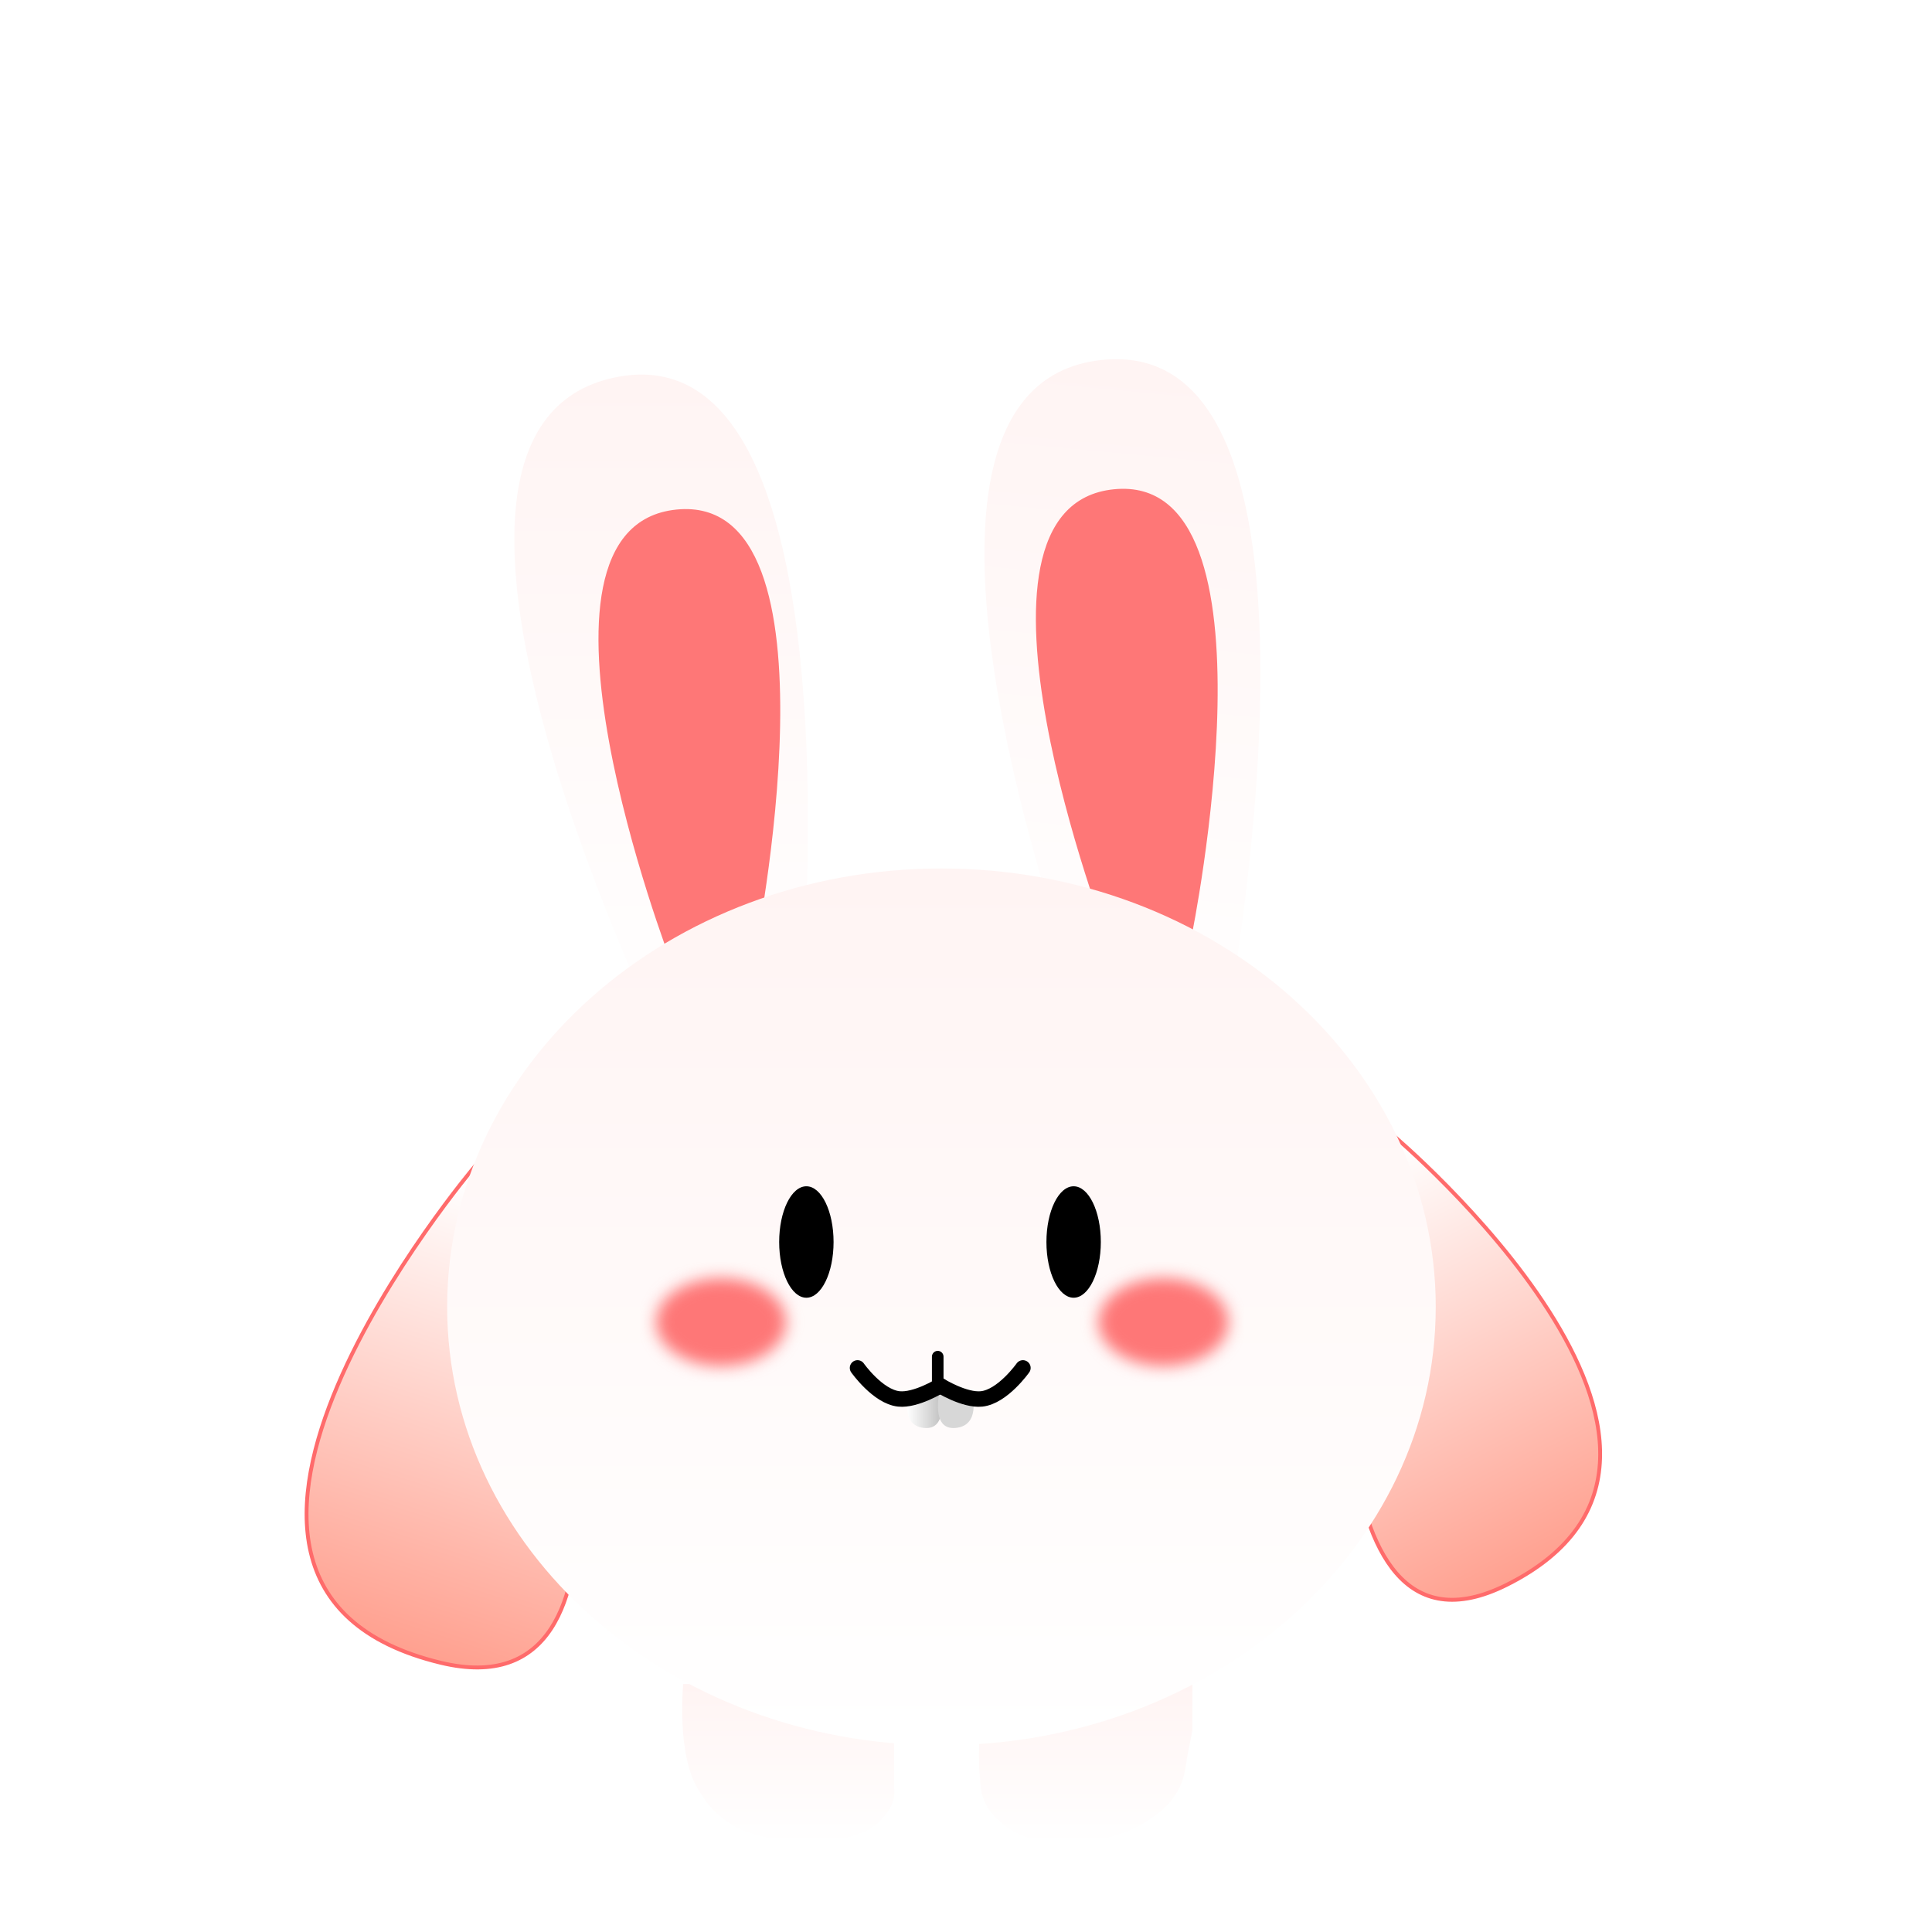
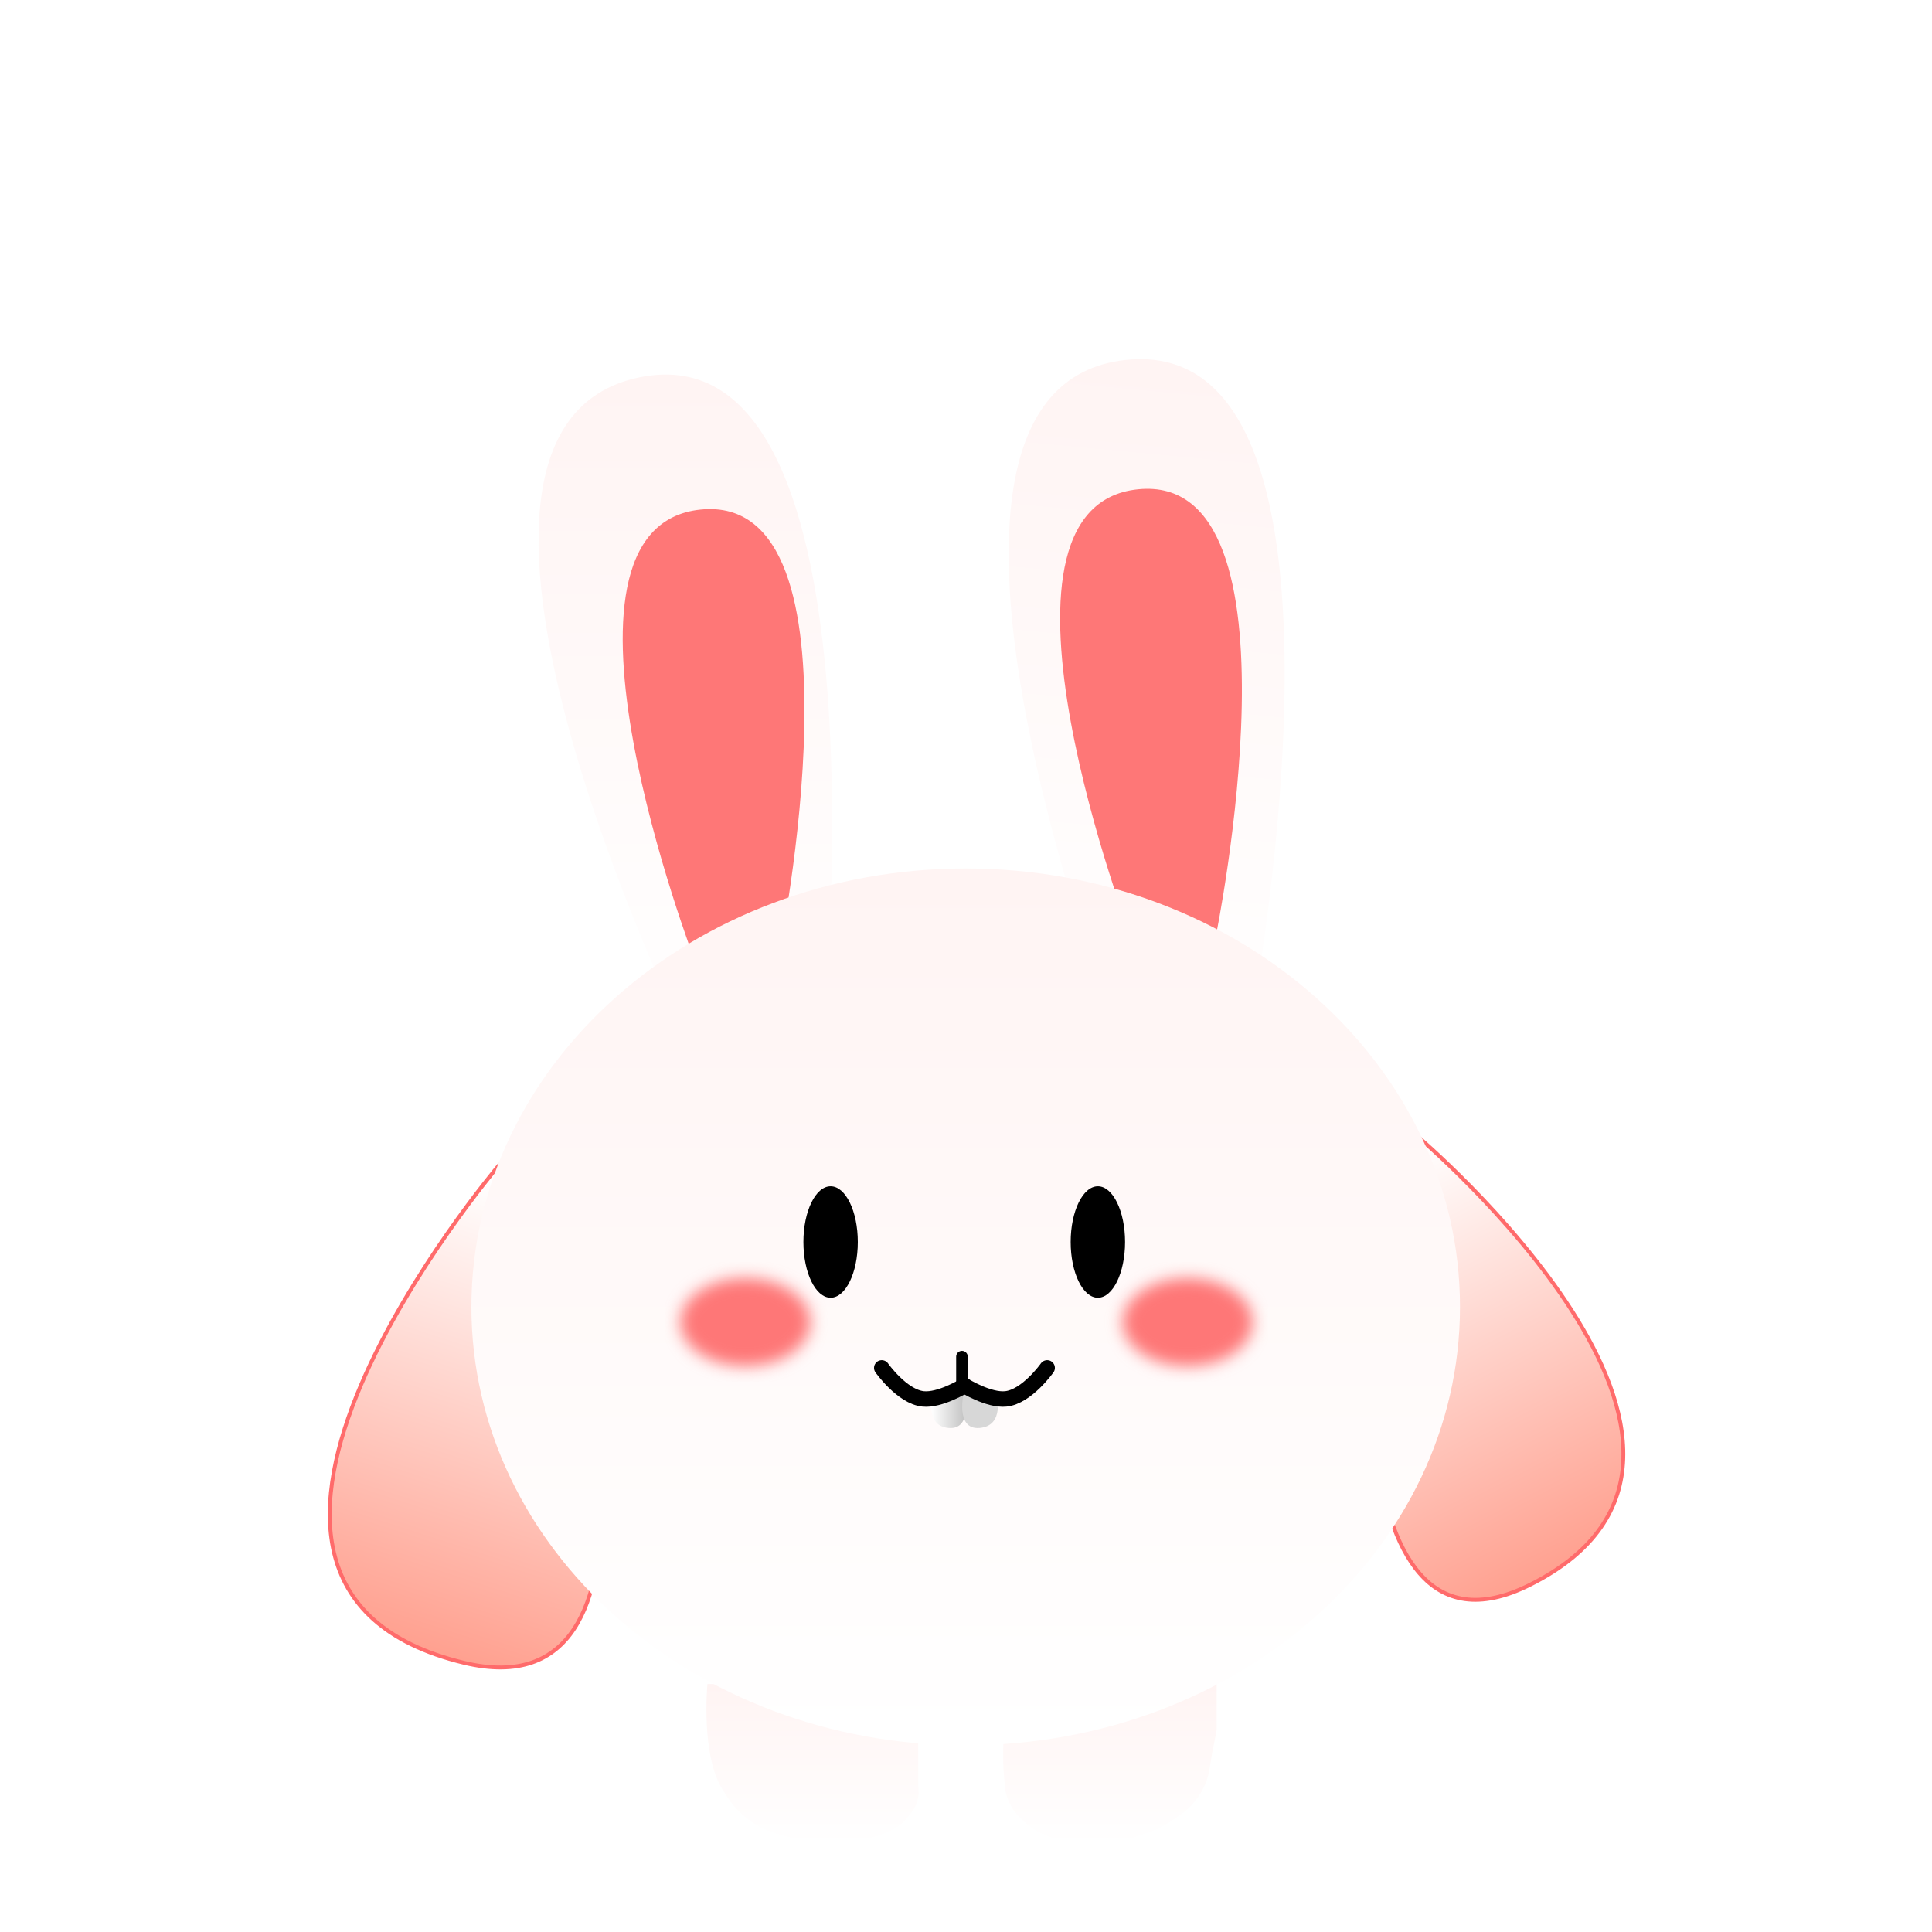
<svg xmlns="http://www.w3.org/2000/svg" width="500" height="500" viewBox="0 0 500 500" fill="none">
  <style>
+ /* หูกระดิก: ทำงานเฉพาะเมื่อไฟล์นี้ถูกโหลดผ่านแท็กรูปภาพบนหน้าจอ (ดู app/utils/avatar-layer-src.ts)
+    .ear-l / .ear-r = หูซ้าย / หูขวา  transform-origin = จุดหมุน (โคนหู) หน่วยเป็นพิกเซลของ viewBox 500x500
+    5.2s / 6.1s = ความเร็วรอบกระดิกของแต่ละข้าง  rotate(...deg) = องศาที่หูแกว่ง  1.3s = หน่วงให้สองหูไม่กระดิกพร้อมกัน */
.ear-l,.ear-r{transform-box:view-box}
- .ear-l{transform-origin:181px 235px;animation:ear-l 5.2s ease-in-out infinite}
- .ear-r{transform-origin:280px 235px;animation:ear-r 6.1s ease-in-out 1.3s infinite}
+ .ear-l{transform-origin:187.3px 235px;animation:ear-l 5.2s ease-in-out infinite}
+ .ear-r{transform-origin:286.3px 235px;animation:ear-r 6.1s ease-in-out 1.3s infinite}
@keyframes ear-l{0%,55%,100%{transform:rotate(0)}62%{transform:rotate(-7deg)}70%{transform:rotate(3deg)}78%{transform:rotate(-3deg)}86%{transform:rotate(0)}}
@keyframes ear-r{0%,40%,100%{transform:rotate(0)}48%{transform:rotate(7deg)}56%{transform:rotate(-3deg)}64%{transform:rotate(3deg)}72%{transform:rotate(0)}}
@media (prefers-reduced-motion:reduce){.ear-l,.ear-r{animation:none}}
</style>
-   <path d="M389.949 410.148C337.223 436.521 349.404 319.882 349.404 319.882L360.508 293.8C360.508 293.8 458.089 376.064 389.949 410.148Z" fill="url(#paint0_linear_938_4048)" />
-   <path d="M349.404 319.882L348.911 319.835L348.919 319.758L348.949 319.687L349.404 319.882ZM389.949 410.148L389.735 409.696V409.696L389.949 410.148ZM360.508 293.8L360.053 293.605L360.319 292.982L360.827 293.41L360.508 293.8ZM349.404 319.882C349.897 319.929 349.897 319.93 349.897 319.93C349.896 319.931 349.896 319.933 349.896 319.934C349.896 319.938 349.895 319.943 349.895 319.95C349.893 319.964 349.891 319.984 349.888 320.012C349.883 320.067 349.874 320.15 349.864 320.26C349.842 320.478 349.812 320.803 349.773 321.226C349.697 322.071 349.592 323.308 349.478 324.874C349.248 328.006 348.979 332.451 348.82 337.704C348.502 348.214 348.628 361.938 350.395 374.829C352.166 387.745 355.572 399.724 361.744 406.834C364.816 410.374 368.565 412.696 373.143 413.342C377.729 413.989 383.204 412.963 389.735 409.696L389.949 410.148L390.164 410.6C383.513 413.926 377.834 415.024 372.995 414.341C368.147 413.656 364.196 411.193 360.997 407.506C354.623 400.164 351.188 387.928 349.413 374.981C347.635 362.01 347.51 348.222 347.829 337.686C347.988 332.416 348.258 327.955 348.489 324.811C348.604 323.239 348.709 321.997 348.786 321.146C348.824 320.721 348.855 320.394 348.877 320.173C348.888 320.062 348.896 319.978 348.902 319.921C348.905 319.893 348.907 319.872 348.908 319.857C348.909 319.85 348.91 319.845 348.91 319.841C348.91 319.839 348.91 319.838 348.91 319.837C348.911 319.836 348.911 319.835 349.404 319.882ZM389.949 410.148L389.735 409.696C398.196 405.464 404.051 400.501 407.845 395.074C411.636 389.651 413.386 383.74 413.6 377.578C414.029 365.229 408.286 351.858 400.364 339.471C392.451 327.098 382.409 315.777 374.337 307.545C370.303 303.43 366.764 300.089 364.234 297.778C362.969 296.623 361.957 295.725 361.261 295.116C360.913 294.812 360.645 294.58 360.463 294.424C360.373 294.346 360.304 294.287 360.258 294.248C360.235 294.229 360.217 294.214 360.206 294.204C360.2 294.199 360.196 294.196 360.193 294.193C360.191 294.192 360.19 294.191 360.19 294.191C360.189 294.19 360.189 294.19 360.508 293.8C360.827 293.41 360.828 293.411 360.829 293.411C360.829 293.412 360.831 293.413 360.832 293.414C360.835 293.417 360.84 293.421 360.846 293.426C360.858 293.436 360.876 293.451 360.899 293.471C360.947 293.512 361.017 293.571 361.108 293.65C361.292 293.808 361.563 294.042 361.913 294.348C362.614 294.961 363.631 295.864 364.902 297.024C367.442 299.345 370.995 302.698 375.044 306.828C383.139 315.085 393.233 326.461 401.198 338.914C409.154 351.354 415.03 364.939 414.591 377.601C414.371 383.944 412.565 390.052 408.651 395.651C404.738 401.248 398.738 406.311 390.164 410.6L389.949 410.148ZM360.508 293.8L360.963 293.995L349.858 320.078L349.404 319.882L348.949 319.687L360.053 293.605L360.508 293.8Z" fill="#FF6B6B" />
-   <path d="M114.045 430.318C171.143 444.092 142.479 336.87 142.479 336.87L122.942 301.791C122.942 301.791 31.071 410.302 114.045 430.318Z" fill="url(#paint1_linear_938_4048)" />
-   <path d="M142.479 336.87L142.959 336.745L142.943 336.684L142.912 336.628L142.479 336.87ZM114.045 430.318L113.934 430.806L114.045 430.318ZM122.942 301.791L123.375 301.549L123.023 300.917L122.562 301.462L122.942 301.791ZM142.479 336.87C141.998 336.995 141.998 336.996 141.998 336.996C141.999 336.997 141.999 336.998 141.999 337C142 337.003 142.001 337.008 142.003 337.014C142.006 337.027 142.011 337.046 142.018 337.071C142.032 337.122 142.051 337.198 142.078 337.299C142.13 337.5 142.206 337.799 142.304 338.188C142.499 338.968 142.779 340.11 143.114 341.559C143.785 344.458 144.68 348.584 145.576 353.493C147.368 363.316 149.161 376.255 149.176 388.754C149.19 401.273 147.418 413.259 142.16 421.246C139.54 425.227 136.058 428.208 131.494 429.782C126.924 431.357 121.226 431.536 114.155 429.83L114.045 430.318L113.934 430.806C121.137 432.544 127.034 432.385 131.826 430.733C136.623 429.079 140.27 425.944 142.992 421.809C148.418 413.566 150.186 401.329 150.171 388.765C150.157 376.18 148.353 363.175 146.555 353.323C145.656 348.396 144.757 344.253 144.084 341.342C143.747 339.886 143.466 338.738 143.269 337.954C143.171 337.561 143.093 337.26 143.041 337.056C143.014 336.954 142.994 336.877 142.98 336.825C142.973 336.798 142.968 336.779 142.965 336.765C142.963 336.759 142.962 336.754 142.961 336.75C142.96 336.749 142.96 336.747 142.96 336.746C142.959 336.746 142.959 336.745 142.479 336.87ZM114.045 430.318L114.155 429.83C103.841 427.342 96.284 423.488 90.933 418.676C85.587 413.867 82.42 408.081 80.915 401.681C77.897 388.855 81.55 373.538 87.836 358.751C94.115 343.981 102.985 329.823 110.292 319.351C113.944 314.116 117.203 309.807 119.549 306.806C120.721 305.306 121.666 304.133 122.316 303.336C122.642 302.938 122.894 302.633 123.064 302.428C123.149 302.326 123.214 302.248 123.257 302.197C123.279 302.171 123.295 302.151 123.306 302.138C123.312 302.132 123.316 302.127 123.318 302.124C123.32 302.122 123.321 302.121 123.321 302.121C123.322 302.12 123.322 302.12 122.942 301.791C122.562 301.462 122.561 301.462 122.56 301.463C122.56 301.464 122.559 301.466 122.557 301.467C122.554 301.471 122.55 301.476 122.544 301.483C122.533 301.496 122.516 301.516 122.494 301.542C122.45 301.595 122.384 301.674 122.298 301.777C122.126 301.984 121.872 302.291 121.544 302.692C120.89 303.494 119.941 304.673 118.764 306.179C116.409 309.191 113.139 313.515 109.475 318.766C102.149 329.265 93.237 343.486 86.92 358.346C80.611 373.188 76.853 388.753 79.946 401.902C81.496 408.49 84.764 414.465 90.276 419.422C95.782 424.374 103.504 428.29 113.934 430.806L114.045 430.318ZM122.942 301.791L122.509 302.033L142.045 337.112L142.479 336.87L142.912 336.628L123.375 301.549L122.942 301.791Z" fill="#FF6B6B" />
-   <path d="M180.674 463.076C175.046 454.006 176.813 435.826 176.813 435.826H308.595V447.717C308.595 447.717 308.047 450.745 307.63 452.672C306.697 456.979 306.935 459.782 304.733 463.572C302.479 467.451 300.258 469.104 296.527 471.499C293.736 473.29 291.94 473.94 288.804 474.967C280.181 477.791 274.018 478.959 265.633 475.462C262.817 474.288 261.139 473.581 258.875 471.499C256.769 469.562 255.576 468.25 254.53 465.553C253.682 463.366 253.816 461.948 253.565 459.608C253.07 454.992 253.565 447.717 253.565 447.717H231.36V456.14V461.59C231.36 462.944 231.593 463.725 231.36 465.058C230.943 467.444 230.021 468.685 228.464 470.508C226.289 473.053 224.326 473.821 221.223 474.967C217.128 476.479 214.472 475.878 210.12 475.958C204.641 476.058 201.379 476.553 196.121 474.967C192.319 473.82 190.091 472.988 186.95 470.508C183.984 468.167 182.684 466.316 180.674 463.076Z" fill="url(#paint2_linear_938_4048)" />
+   <path d="M395.95 410.148C343.224 436.521 355.405 319.882 355.405 319.882L366.509 293.8C366.509 293.8 464.09 376.064 395.95 410.148Z" fill="url(#paint0_linear_938_4048)" />
+   <path d="M355.405 319.882L354.912 319.835L354.92 319.758L354.95 319.687L355.405 319.882ZM395.95 410.148L395.736 409.696V409.696L395.95 410.148ZM366.509 293.8L366.054 293.605L366.32 292.982L366.828 293.41L366.509 293.8ZM355.405 319.882C355.898 319.929 355.898 319.93 355.898 319.93C355.897 319.931 355.897 319.933 355.897 319.934C355.897 319.938 355.896 319.943 355.896 319.95C355.894 319.964 355.892 319.984 355.889 320.012C355.884 320.067 355.875 320.15 355.865 320.26C355.843 320.478 355.813 320.803 355.774 321.226C355.698 322.071 355.593 323.308 355.479 324.874C355.249 328.006 354.98 332.451 354.821 337.704C354.503 348.214 354.629 361.938 356.396 374.829C358.167 387.745 361.573 399.724 367.744 406.834C370.817 410.374 374.566 412.696 379.144 413.342C383.73 413.989 389.205 412.963 395.736 409.696L395.95 410.148L396.165 410.6C389.514 413.926 383.835 415.024 378.996 414.341C374.148 413.656 370.197 411.193 366.998 407.506C360.624 400.164 357.189 387.928 355.414 374.981C353.636 362.01 353.511 348.222 353.83 337.686C353.989 332.416 354.259 327.955 354.49 324.811C354.605 323.239 354.71 321.997 354.787 321.146C354.825 320.721 354.856 320.394 354.878 320.173C354.889 320.062 354.897 319.978 354.903 319.921C354.906 319.893 354.908 319.872 354.909 319.857C354.91 319.85 354.911 319.845 354.911 319.841C354.911 319.839 354.911 319.838 354.911 319.837C354.912 319.836 354.912 319.835 355.405 319.882ZM395.95 410.148L395.736 409.696C404.197 405.464 410.052 400.501 413.846 395.074C417.637 389.651 419.387 383.74 419.601 377.578C420.03 365.229 414.287 351.858 406.365 339.471C398.452 327.098 388.41 315.777 380.338 307.545C376.304 303.43 372.765 300.089 370.235 297.778C368.97 296.623 367.958 295.725 367.262 295.116C366.914 294.812 366.646 294.58 366.464 294.424C366.374 294.346 366.305 294.287 366.259 294.248C366.236 294.229 366.218 294.214 366.207 294.204C366.201 294.199 366.197 294.196 366.194 294.193C366.192 294.192 366.191 294.191 366.191 294.191C366.19 294.19 366.19 294.19 366.509 293.8C366.828 293.41 366.829 293.411 366.83 293.411C366.83 293.412 366.832 293.413 366.833 293.414C366.836 293.417 366.841 293.421 366.847 293.426C366.859 293.436 366.877 293.451 366.9 293.471C366.948 293.512 367.018 293.571 367.109 293.65C367.293 293.808 367.564 294.042 367.914 294.348C368.615 294.961 369.632 295.864 370.903 297.024C373.443 299.345 376.995 302.698 381.045 306.828C389.14 315.085 399.234 326.461 407.199 338.914C415.155 351.354 421.031 364.939 420.592 377.601C420.372 383.944 418.566 390.052 414.652 395.651C410.739 401.248 404.739 406.311 396.165 410.6L395.95 410.148ZM366.509 293.8L366.964 293.995L355.859 320.078L355.405 319.882L354.95 319.687L366.054 293.605L366.509 293.8Z" fill="#FF6B6B" />
+   <path d="M120.045 430.318C177.144 444.092 148.48 336.87 148.48 336.87L128.943 301.791C128.943 301.791 37.072 410.302 120.045 430.318Z" fill="url(#paint1_linear_938_4048)" />
+   <path d="M148.48 336.87L148.96 336.745L148.944 336.684L148.913 336.628L148.48 336.87ZM120.045 430.318L119.935 430.806L120.045 430.318ZM128.943 301.791L129.376 301.549L129.024 300.917L128.563 301.462L128.943 301.791ZM148.48 336.87C147.999 336.995 147.999 336.996 147.999 336.996C147.999 336.997 148 336.998 148 337C148.001 337.003 148.002 337.008 148.004 337.014C148.007 337.027 148.012 337.046 148.019 337.071C148.032 337.122 148.052 337.198 148.079 337.299C148.131 337.5 148.207 337.799 148.305 338.188C148.5 338.968 148.78 340.11 149.115 341.559C149.786 344.458 150.681 348.584 151.577 353.493C153.369 363.316 155.162 376.255 155.177 388.754C155.191 401.273 153.419 413.259 148.161 421.246C145.541 425.227 142.059 428.208 137.495 429.782C132.925 431.357 127.227 431.536 120.156 429.83L120.045 430.318L119.935 430.806C127.138 432.544 133.035 432.385 137.827 430.733C142.624 429.079 146.271 425.944 148.993 421.809C154.419 413.566 156.187 401.329 156.172 388.765C156.158 376.18 154.354 363.175 152.556 353.323C151.657 348.396 150.758 344.253 150.085 341.342C149.748 339.886 149.467 338.738 149.27 337.954C149.172 337.561 149.094 337.26 149.042 337.056C149.015 336.954 148.995 336.877 148.981 336.825C148.974 336.798 148.969 336.779 148.966 336.765C148.964 336.759 148.963 336.754 148.962 336.75C148.961 336.749 148.961 336.747 148.961 336.746C148.96 336.746 148.96 336.745 148.48 336.87ZM120.045 430.318L120.156 429.83C109.842 427.342 102.285 423.488 96.934 418.676C91.588 413.867 88.421 408.081 86.916 401.681C83.898 388.855 87.551 373.538 93.837 358.751C100.116 343.981 108.986 329.823 116.293 319.351C119.945 314.116 123.204 309.807 125.55 306.806C126.722 305.306 127.667 304.133 128.317 303.336C128.643 302.938 128.894 302.633 129.065 302.428C129.15 302.326 129.215 302.248 129.258 302.197C129.28 302.171 129.296 302.151 129.307 302.138C129.313 302.132 129.317 302.127 129.319 302.124C129.321 302.122 129.322 302.121 129.322 302.121C129.323 302.12 129.323 302.12 128.943 301.791C128.563 301.462 128.562 301.462 128.561 301.463C128.561 301.464 128.56 301.466 128.558 301.467C128.555 301.471 128.551 301.476 128.545 301.483C128.534 301.496 128.517 301.516 128.495 301.542C128.451 301.595 128.385 301.674 128.299 301.777C128.127 301.984 127.873 302.291 127.545 302.692C126.891 303.494 125.942 304.673 124.765 306.179C122.41 309.191 119.14 313.515 115.476 318.766C108.15 329.265 99.238 343.486 92.921 358.346C86.611 373.188 82.854 388.753 85.947 401.902C87.497 408.49 90.765 414.465 96.276 419.422C101.783 424.374 109.505 428.29 119.935 430.806L120.045 430.318ZM128.943 301.791L128.509 302.033L148.046 337.112L148.48 336.87L148.913 336.628L129.376 301.549L128.943 301.791Z" fill="#FF6B6B" />
+   <path d="M186.948 463.076C181.32 454.006 183.086 435.826 183.086 435.826H314.868V447.717C314.868 447.717 314.32 450.745 313.903 452.672C312.97 456.979 313.208 459.782 311.006 463.572C308.753 467.451 306.532 469.104 302.8 471.499C300.009 473.29 298.213 473.94 295.077 474.967C286.454 477.791 280.291 478.959 271.906 475.462C269.09 474.288 267.412 473.581 265.148 471.499C263.042 469.562 261.85 468.25 260.804 465.553C259.955 463.366 260.089 461.948 259.838 459.608C259.343 454.992 259.838 447.717 259.838 447.717H237.633V456.14V461.59C237.633 462.944 237.866 463.725 237.633 465.058C237.216 467.444 236.294 468.685 234.737 470.508C232.563 473.053 230.599 473.821 227.496 474.967C223.401 476.479 220.745 475.878 216.394 475.958C210.915 476.058 207.652 476.553 202.395 474.967C198.592 473.82 196.365 472.988 193.223 470.508C190.257 468.167 188.958 466.316 186.948 463.076Z" fill="url(#paint2_linear_938_4048)" />
  <g class="ear-l">
-     <path d="M159.182 97.668C92.777 111.406 174.146 275.04 174.146 275.04L206.488 269.59C206.488 269.59 225.814 83.882 159.182 97.668Z" fill="url(#paint3_linear_938_4048)" />
-     <path d="M175.06 131.875C130.532 136.365 173.599 248.753 173.599 248.753L195.207 247.377C195.207 247.377 219.741 127.369 175.06 131.875Z" fill="#FE7777" />
+     <path d="M165.455 97.668C99.05 111.406 180.419 275.04 180.419 275.04L212.761 269.59C212.761 269.59 232.088 83.882 165.455 97.668Z" fill="url(#paint3_linear_938_4048)" />
+     <path d="M181.333 131.875C136.805 136.365 179.872 248.753 179.872 248.753L201.481 247.377C201.481 247.377 226.014 127.369 181.333 131.875Z" fill="#FE7777" />
  </g>
  <g class="ear-r">
-     <path d="M284.934 93.175C217.583 100.624 284.034 271.209 284.034 271.209L316.726 268.817C316.726 268.817 352.515 85.701 284.934 93.175Z" fill="url(#paint4_linear_938_4048)" />
-     <path d="M288.262 126.626C243.734 131.117 286.801 243.505 286.801 243.505L308.409 242.129C308.409 242.129 332.943 122.121 288.262 126.626Z" fill="#FE7777" />
+     <path d="M291.207 93.175C223.856 100.624 290.307 271.209 290.307 271.209L322.999 268.817C322.999 268.817 358.788 85.701 291.207 93.175Z" fill="url(#paint4_linear_938_4048)" />
+     <path d="M294.535 126.626C250.007 131.117 293.074 243.505 293.074 243.505L314.682 242.129C314.682 242.129 339.216 122.121 294.535 126.626Z" fill="#FE7777" />
  </g>
-   <ellipse cx="243.647" cy="338.222" rx="127.921" ry="113.459" fill="url(#paint5_linear_938_4048)" />
-   <ellipse cx="277.854" cy="321.43" rx="7.039" ry="14.422" fill="black" />
-   <ellipse cx="208.688" cy="321.43" rx="7.039" ry="14.422" fill="black" />
+   <ellipse cx="249.921" cy="338.222" rx="127.921" ry="113.459" fill="url(#paint5_linear_938_4048)" />
+   <ellipse cx="284.127" cy="321.43" rx="7.039" ry="14.422" fill="black" />
+   <ellipse cx="214.961" cy="321.43" rx="7.039" ry="14.422" fill="black" />
  <g filter="url(#filter0_f_938_4048)">
-     <ellipse cx="186.623" cy="342.176" rx="16.832" ry="11.386" fill="#FE7777" />
-     <ellipse cx="301.084" cy="342.176" rx="16.832" ry="11.386" fill="#FE7777" />
+     <ellipse cx="192.896" cy="342.176" rx="16.832" ry="11.386" fill="#FE7777" />
+     <ellipse cx="307.358" cy="342.176" rx="16.832" ry="11.386" fill="#FE7777" />
  </g>
-   <path d="M239.186 369.555C232.64 368.975 235.322 360.306 235.322 360.306L243.278 360.086C243.278 360.086 245.72 370.133 239.186 369.555Z" fill="url(#paint6_linear_938_4048)" />
-   <path d="M247.284 369.554C253.851 368.961 251.612 360.845 251.612 360.845L243.189 360.086C243.189 360.086 240.728 370.145 247.284 369.554Z" fill="#D7D7D7" />
-   <path d="M243.328 358.599C243.328 358.599 237.043 362.498 232.627 362.039C227.183 361.474 221.925 354.013 221.925 354.013" stroke-width="4" stroke-linecap="round" stroke="black" />
-   <path d="M243.328 358.599C243.328 358.599 249.613 362.498 254.03 362.039C259.473 361.474 264.731 354.013 264.731 354.013" stroke-width="4" stroke-linecap="round" stroke="black" />
-   <path d="M242.682 359.054V351.103" stroke-width="3" stroke-linecap="round" stroke="black" />
+   <path d="M245.459 369.555C238.913 368.975 241.595 360.306 241.595 360.306L249.552 360.086C249.552 360.086 251.993 370.133 245.459 369.555Z" fill="url(#paint6_linear_938_4048)" />
+   <path d="M253.557 369.554C260.124 368.961 257.885 360.845 257.885 360.845L249.462 360.086C249.462 360.086 247.001 370.145 253.557 369.554Z" fill="#D7D7D7" />
+   <path d="M249.602 358.599C249.602 358.599 243.317 362.498 238.9 362.039C233.456 361.474 228.198 354.013 228.198 354.013" stroke-width="4" stroke-linecap="round" stroke="black" />
+   <path d="M249.601 358.599C249.601 358.599 255.886 362.498 260.303 362.039C265.746 361.474 271.005 354.013 271.005 354.013" stroke-width="4" stroke-linecap="round" stroke="black" />
+   <path d="M248.955 359.054V351.103" stroke-width="3" stroke-linecap="round" stroke="black" />
  <defs>
-     <filter id="filter0_f_938_4048" x="165.791" y="326.79" width="156.126" height="30.771" filterUnits="userSpaceOnUse" color-interpolation-filters="sRGB">
+     <filter id="filter0_f_938_4048" x="172.064" y="326.79" width="156.126" height="30.771" filterUnits="userSpaceOnUse" color-interpolation-filters="sRGB">
      <feFlood flood-opacity="0" result="BackgroundImageFix" />
      <feBlend mode="normal" in="SourceGraphic" in2="BackgroundImageFix" result="shape" />
      <feGaussianBlur stdDeviation="2" result="effect1_foregroundBlur_938_4048" />
    </filter>
-     <linearGradient id="paint0_linear_938_4048" x1="395.466" y1="407.695" x2="342.929" y2="305.726" gradientUnits="userSpaceOnUse">
+     <linearGradient id="paint0_linear_938_4048" x1="401.467" y1="407.695" x2="348.93" y2="305.726" gradientUnits="userSpaceOnUse">
      <stop stop-color="#FFA08F" />
      <stop offset="1" stop-color="white" />
    </linearGradient>
-     <linearGradient id="paint1_linear_938_4048" x1="106.711" y1="428.296" x2="144.058" y2="312.796" gradientUnits="userSpaceOnUse">
+     <linearGradient id="paint1_linear_938_4048" x1="112.712" y1="428.296" x2="150.059" y2="312.796" gradientUnits="userSpaceOnUse">
      <stop stop-color="#FFA08F" />
      <stop offset="1" stop-color="white" />
    </linearGradient>
-     <linearGradient id="paint2_linear_938_4048" x1="242.573" y1="435.826" x2="242.573" y2="477.625" gradientUnits="userSpaceOnUse">
+     <linearGradient id="paint2_linear_938_4048" x1="248.846" y1="435.826" x2="248.846" y2="477.625" gradientUnits="userSpaceOnUse">
      <stop stop-color="#FFF4F3" />
      <stop offset="1" stop-color="white" />
    </linearGradient>
-     <linearGradient id="paint3_linear_938_4048" x1="171.099" y1="96.936" x2="171.099" y2="275.04" gradientUnits="userSpaceOnUse">
+     <linearGradient id="paint3_linear_938_4048" x1="177.372" y1="96.936" x2="177.372" y2="275.04" gradientUnits="userSpaceOnUse">
      <stop stop-color="#FFF4F3" />
      <stop offset="1" stop-color="white" />
    </linearGradient>
-     <linearGradient id="paint4_linear_938_4048" x1="296.866" y1="93.566" x2="280.158" y2="270.844" gradientUnits="userSpaceOnUse">
+     <linearGradient id="paint4_linear_938_4048" x1="303.139" y1="93.566" x2="286.432" y2="270.844" gradientUnits="userSpaceOnUse">
      <stop stop-color="#FFF4F3" />
      <stop offset="1" stop-color="white" />
    </linearGradient>
-     <linearGradient id="paint5_linear_938_4048" x1="243.647" y1="224.763" x2="243.647" y2="451.681" gradientUnits="userSpaceOnUse">
+     <linearGradient id="paint5_linear_938_4048" x1="249.921" y1="224.763" x2="249.921" y2="451.681" gradientUnits="userSpaceOnUse">
      <stop stop-color="#FFF4F3" />
      <stop offset="1" stop-color="white" />
    </linearGradient>
-     <linearGradient id="paint6_linear_938_4048" x1="234.778" y1="364.833" x2="243.725" y2="364.833" gradientUnits="userSpaceOnUse">
+     <linearGradient id="paint6_linear_938_4048" x1="241.051" y1="364.833" x2="249.998" y2="364.833" gradientUnits="userSpaceOnUse">
      <stop stop-color="white" />
      <stop offset="1" stop-color="#C1C1C1" />
    </linearGradient>
  </defs>
</svg>
